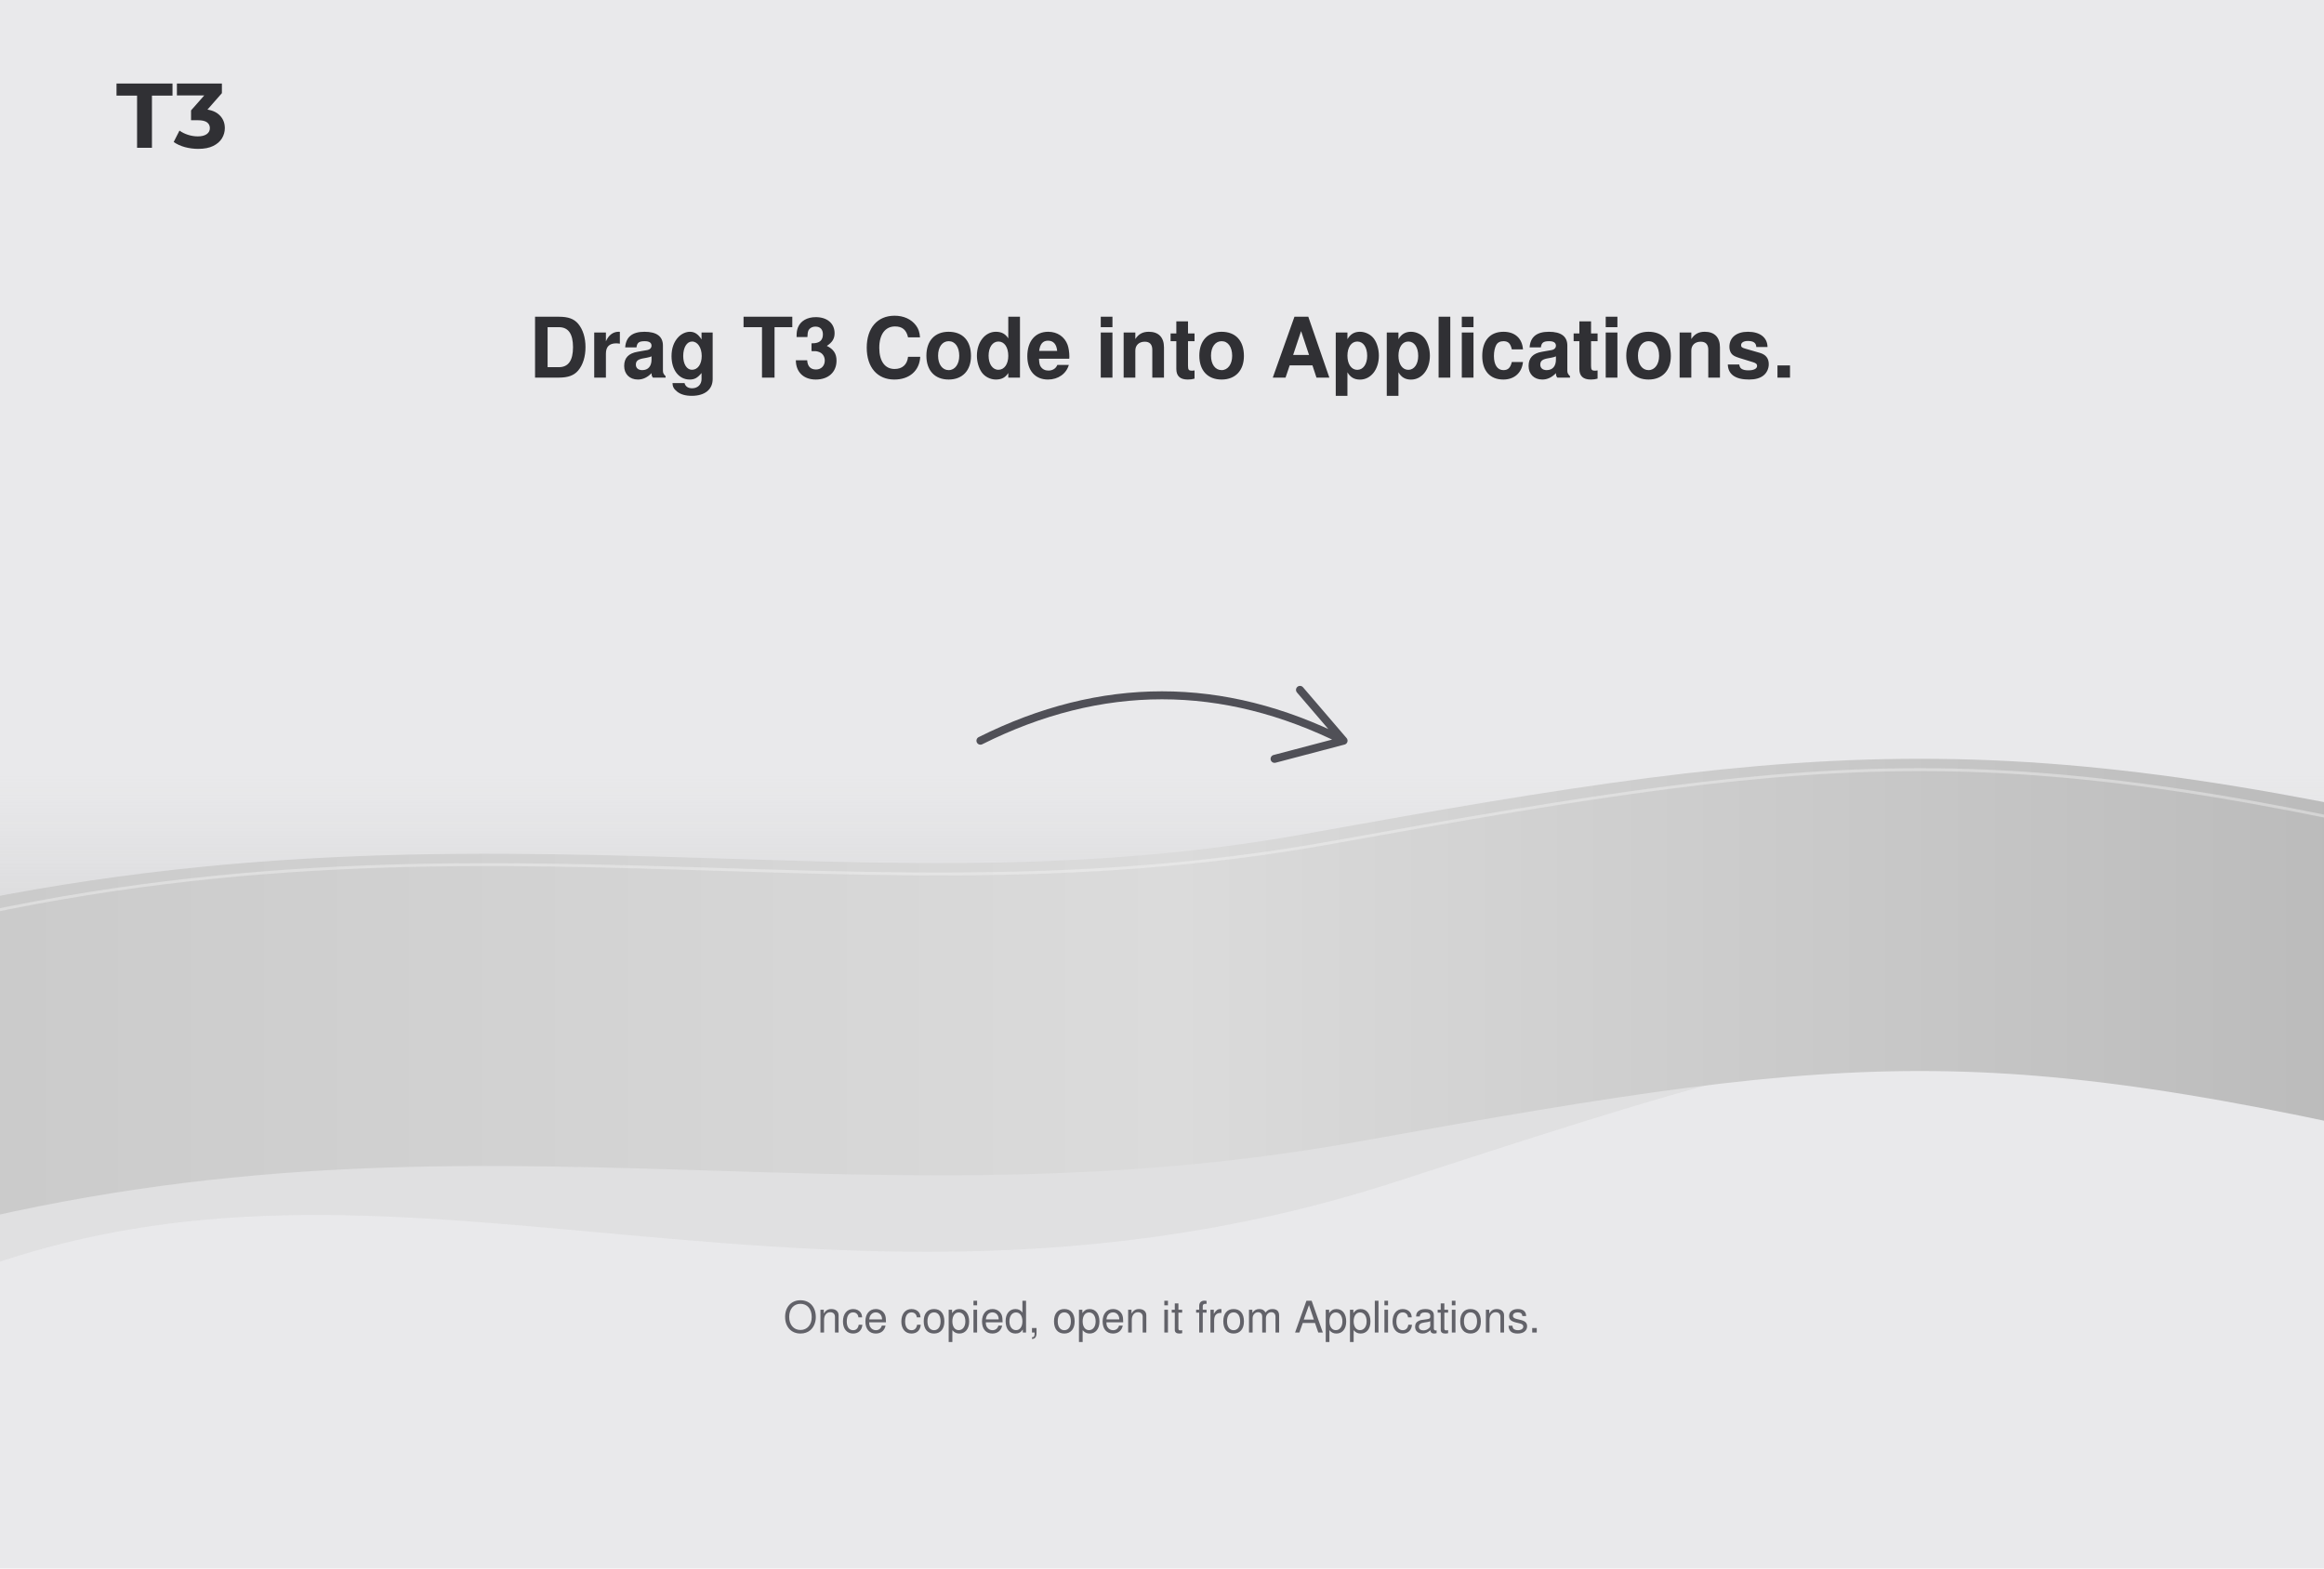
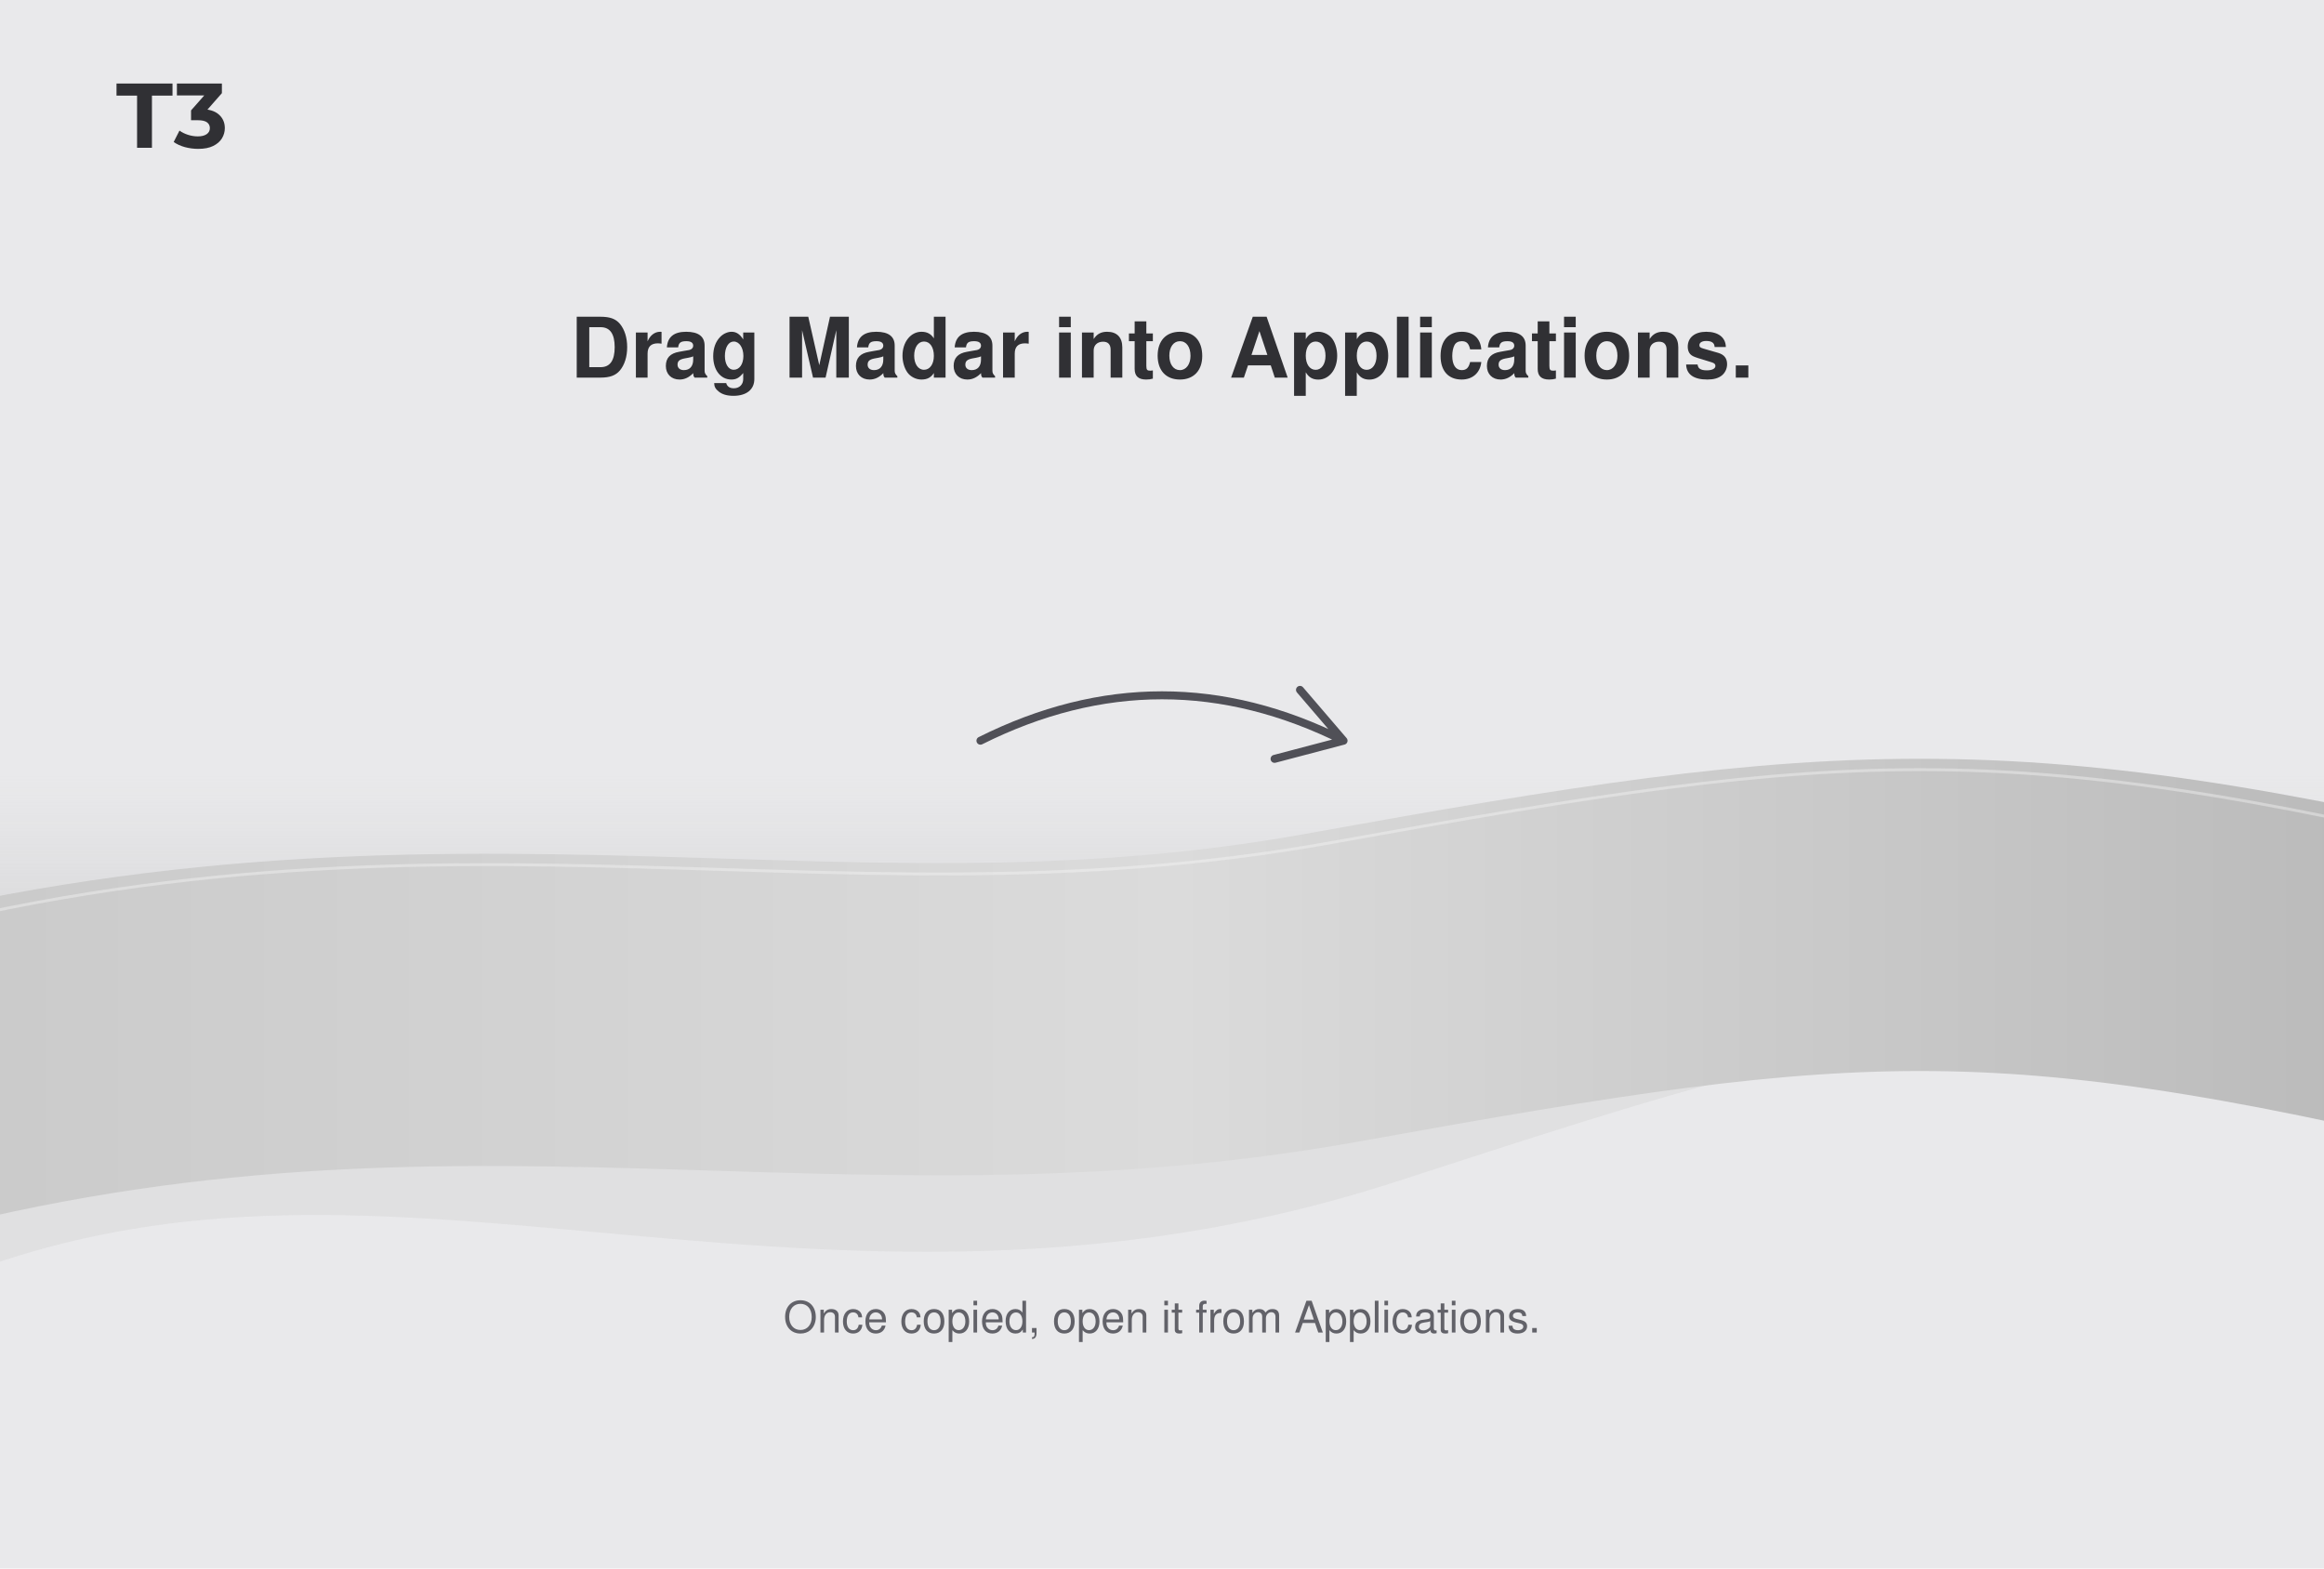
<svg xmlns="http://www.w3.org/2000/svg" width="1280" height="864" viewBox="0 0 640 432">
  <defs>
    <linearGradient id="veil" x1="0" y1="0" x2="0" y2="1">
      <stop stop-color="#B7B7B7" stop-opacity="0" />
      <stop offset=".55" stop-color="#A5A5A5" stop-opacity=".24" />
      <stop offset="1" stop-color="#D1D1D1" stop-opacity=".4" />
    </linearGradient>
    <linearGradient id="silk" x1="0" y1="0" x2="1" y2="0">
      <stop stop-color="#C8C8C8" />
      <stop offset=".5" stop-color="#DBDBDB" />
      <stop offset="1" stop-color="#B5B5B5" />
    </linearGradient>
  </defs>
  <rect width="640" height="432" fill="#E9E9EB" />
  <path d="M-60 293C95 220 214 304 362 256S559 191 707 257" stroke="url(#veil)" stroke-width="146" fill="none" opacity="1" stroke-linecap="round" stroke-linejoin="round" />
  <path d="M-60 306C113 252 223 298 367 272S553 242 707 280" stroke="url(#silk)" stroke-width="86" fill="none" opacity="1" stroke-linecap="round" stroke-linejoin="round" />
  <path d="M-60 266C113 212 223 258 367 232S553 202 707 240" stroke="#F5F5F5" stroke-width="0.8" fill="none" opacity="0.42" stroke-linecap="round" stroke-linejoin="round" />
  <svg x="32" y="23" width="30" height="18" viewBox="15.531 37 94.394 56.96" fill="#303034">
    <path d="M33.451 93V47.56H15.531V37H64.331V47.56H46.411V93H33.451ZM86.725 93.96C82.832 93.96 78.965 93.453 75.125 92.44C71.285 91.373 68.032 89.88 65.365 87.96L70.405 78.04C72.539 79.587 75.019 80.813 77.845 81.72C80.672 82.627 83.525 83.08 86.405 83.08C89.659 83.08 92.219 82.44 94.085 81.16C95.952 79.88 96.885 78.12 96.885 75.88C96.885 73.747 96.059 72.067 94.405 70.84C92.752 69.613 90.085 69 86.405 69H80.485V60.44L96.085 42.76L97.525 47.4H68.165V37H107.365V45.4L91.845 63.08L85.285 59.32H89.045C95.925 59.32 101.125 60.867 104.645 63.96C108.165 67.053 109.925 71.027 109.925 75.88C109.925 79.027 109.099 81.987 107.445 84.76C105.792 87.48 103.259 89.693 99.845 91.4C96.432 93.107 92.059 93.96 86.725 93.96Z" />
  </svg>
-   <text x="320" y="104" fill="#303034" font-family="Helvetica" font-size="23" font-weight="700" text-anchor="middle">Drag T3 Code into Applications.</text>
+   <text x="320" y="104" fill="#303034" font-family="Helvetica" font-size="23" font-weight="700" text-anchor="middle">Drag Madar into Applications.</text>
  <path d="M270 204Q320 179 370 204M358 190L370 204L351 209" stroke="#505057" stroke-width="2.2" fill="none" opacity="1" stroke-linecap="round" stroke-linejoin="round" />
  <text x="320" y="367" fill="#626269" font-family="Helvetica" font-size="12" font-weight="400" text-anchor="middle">Once copied, open it from Applications.</text>
</svg>
